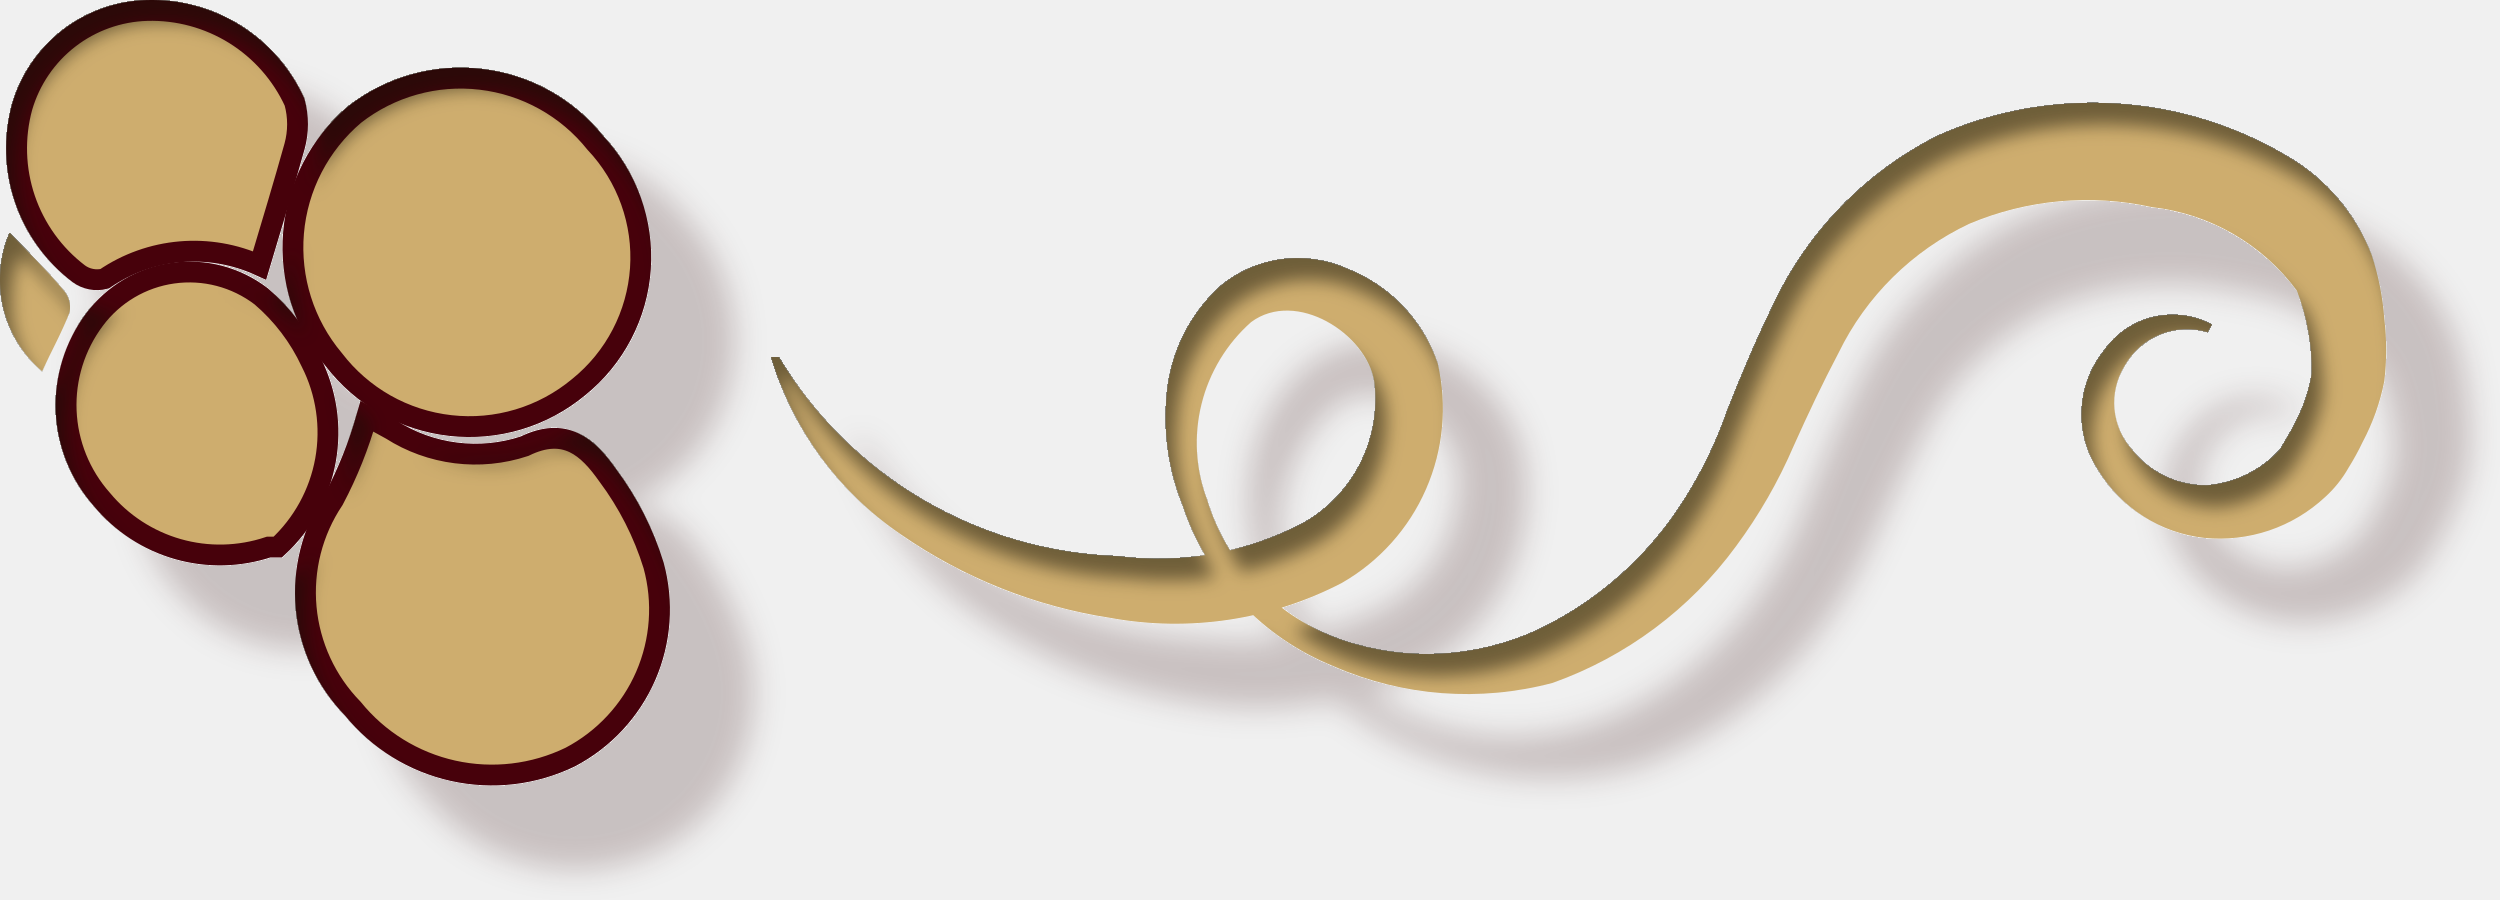
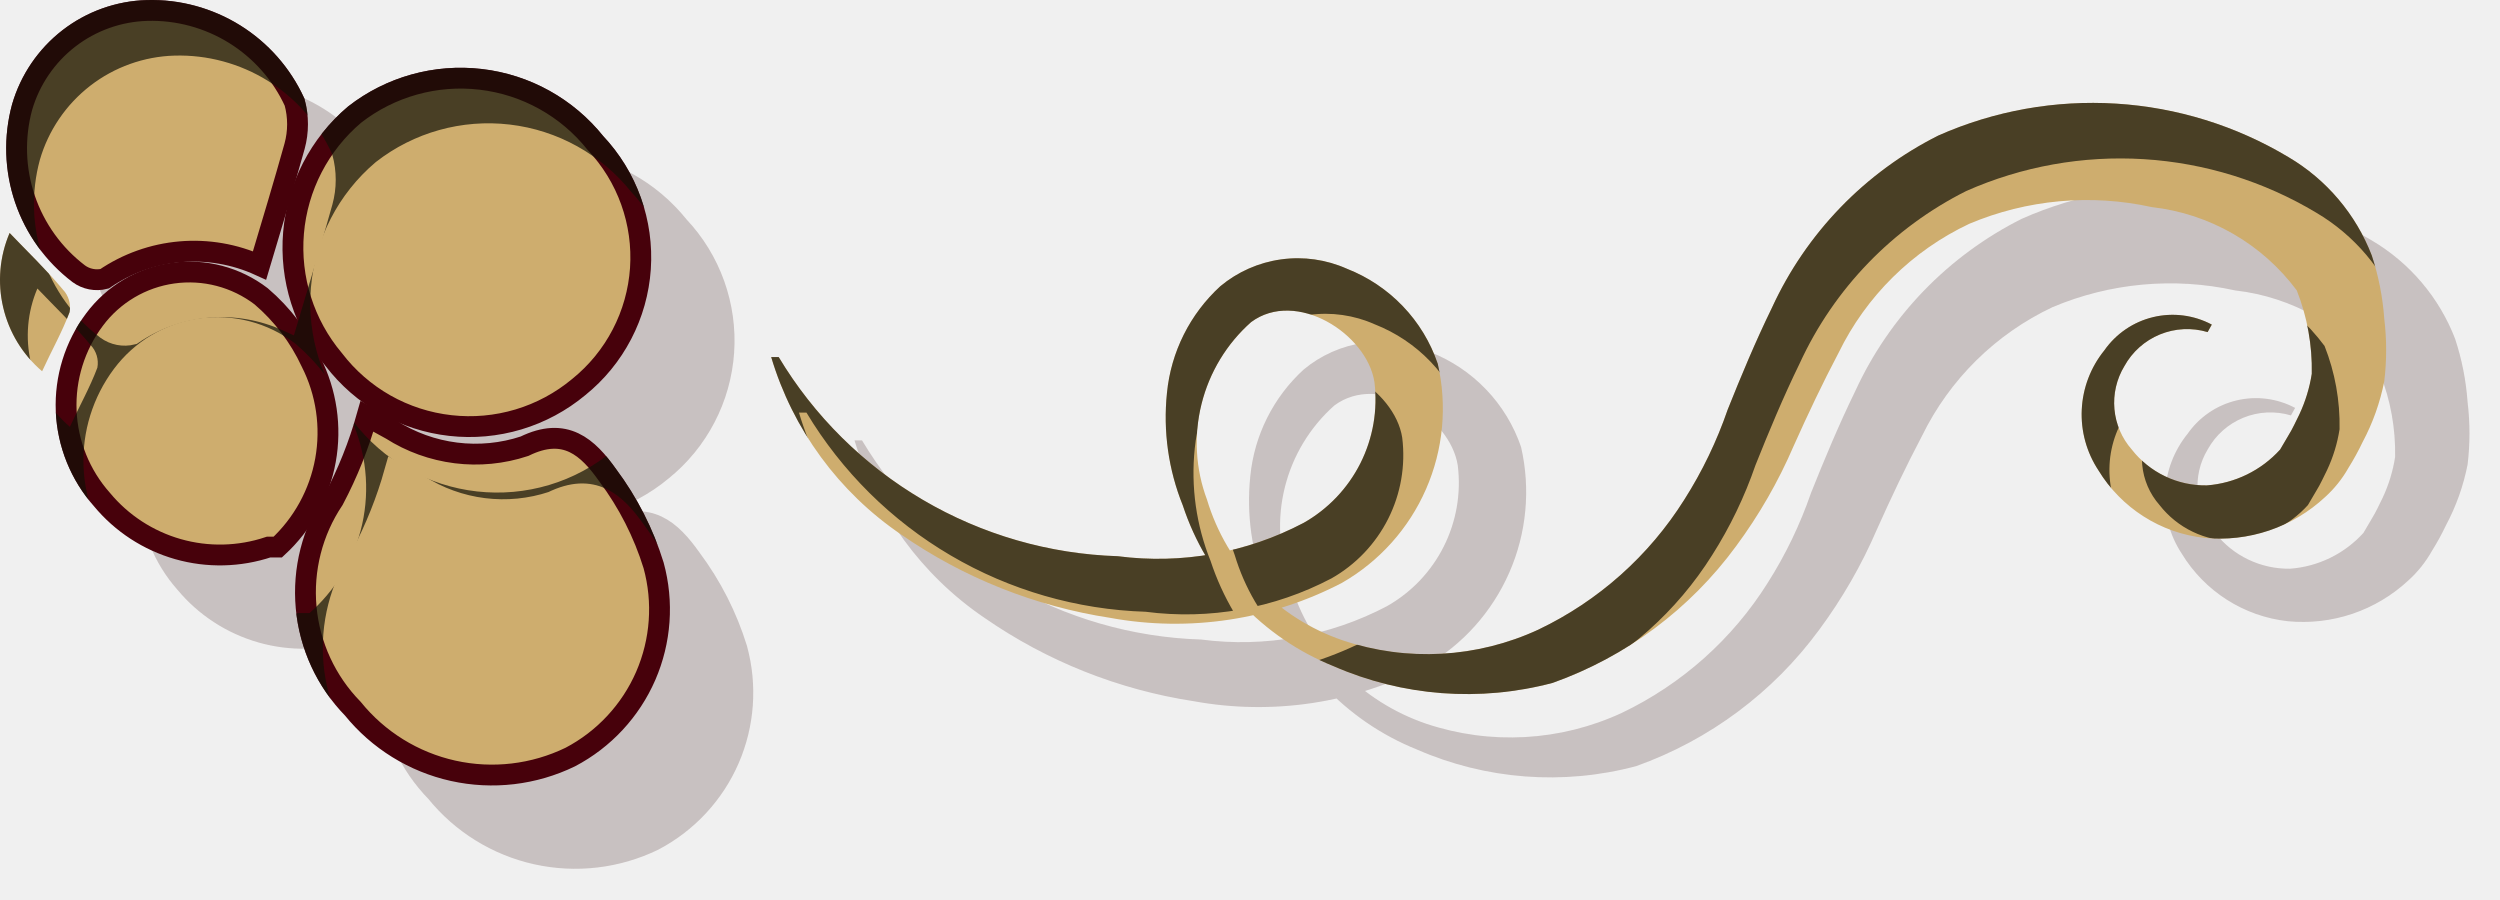
<svg xmlns="http://www.w3.org/2000/svg" preserveAspectRatio="none" overflow="visible" style="display: block;" width="90.015" height="32.381" viewBox="0 0 90.015 32.381" fill="none">
-   <g id="Frame 1437253183" filter="url(#filter0_di_0_9)">
-     <path id="Vector" d="M13.213 14.988C12.921 16.027 12.519 17.033 12.014 17.988C11.247 19.131 10.898 20.504 11.023 21.875C11.149 23.246 11.742 24.532 12.704 25.517C13.621 26.649 14.893 27.437 16.315 27.753C17.737 28.069 19.224 27.894 20.534 27.258C21.745 26.622 22.704 25.591 23.25 24.336C23.795 23.081 23.895 21.677 23.534 20.358C23.173 19.191 22.615 18.095 21.884 17.117C21.163 16.098 20.354 15.348 18.884 16.067C18.089 16.33 17.246 16.412 16.416 16.308C15.586 16.204 14.789 15.917 14.084 15.467L13.213 14.988Z" fill="#CEAD6E" stroke-width="0.75" stroke-miterlimit="10" stroke="#47010B" />
-     <path id="Vector_2" d="M20.837 13.937C21.481 13.418 22.011 12.771 22.393 12.037C22.776 11.304 23.002 10.499 23.059 9.673C23.115 8.848 23 8.019 22.721 7.241C22.442 6.462 22.005 5.749 21.437 5.147C20.416 3.87 18.934 3.047 17.311 2.857C15.688 2.666 14.055 3.122 12.767 4.127C11.5 5.199 10.71 6.729 10.569 8.382C10.429 10.035 10.949 11.677 12.017 12.947C12.52 13.605 13.152 14.155 13.873 14.564C14.595 14.972 15.392 15.23 16.216 15.322C17.039 15.415 17.873 15.34 18.668 15.102C19.462 14.864 20.2 14.467 20.837 13.937Z" fill="#CEAD6E" stroke-width="0.75" stroke-miterlimit="10" stroke="#47010B" />
-     <path id="Vector_3" d="M3.672 17.988C4.383 18.845 5.337 19.466 6.408 19.772C7.478 20.077 8.616 20.051 9.672 19.698H10.002C10.9 18.869 11.503 17.771 11.72 16.569C11.936 15.367 11.755 14.127 11.202 13.038C10.779 12.128 10.165 11.319 9.402 10.668C8.954 10.326 8.443 10.076 7.898 9.933C7.353 9.79 6.785 9.757 6.227 9.835C5.669 9.913 5.132 10.101 4.647 10.388C4.162 10.675 3.739 11.056 3.402 11.508C2.694 12.454 2.334 13.615 2.383 14.796C2.433 15.976 2.888 17.104 3.672 17.988Z" fill="#CEAD6E" stroke-width="0.75" stroke-miterlimit="10" stroke="#47010B" />
-     <path id="Vector_4" d="M9.346 9.557C9.796 8.057 10.246 6.557 10.606 5.267C10.749 4.747 10.749 4.198 10.606 3.677C10.142 2.667 9.391 1.816 8.447 1.229C7.503 0.643 6.407 0.346 5.296 0.377C4.274 0.406 3.288 0.759 2.479 1.384C1.671 2.01 1.081 2.876 0.796 3.857C0.5 4.947 0.536 6.1 0.899 7.169C1.263 8.238 1.937 9.174 2.836 9.857C2.968 9.954 3.12 10.02 3.281 10.051C3.442 10.082 3.607 10.078 3.766 10.037C4.576 9.484 5.515 9.149 6.493 9.065C7.471 8.981 8.453 9.15 9.346 9.557Z" fill="#CEAD6E" stroke-width="0.75" stroke-miterlimit="10" stroke="#47010B" />
-     <path id="Vector_5" d="M1.516 13.368C1.846 12.648 2.236 11.958 2.506 11.238C2.533 11.093 2.525 10.945 2.483 10.804C2.441 10.663 2.367 10.534 2.266 10.428C1.666 9.708 0.976 9.048 0.346 8.388C-0.015 9.234 -0.096 10.174 0.115 11.069C0.325 11.965 0.816 12.77 1.516 13.368Z" fill="#CEAD6E" />
-     <path id="Vector_6" d="M28.038 12.857C29.311 14.978 31.096 16.746 33.229 17.998C35.362 19.251 37.775 19.949 40.248 20.027C42.548 20.327 44.885 19.907 46.938 18.827C47.817 18.33 48.529 17.582 48.983 16.68C49.437 15.777 49.613 14.76 49.488 13.757C49.218 12.017 46.668 10.397 45.048 11.597C44.168 12.377 43.546 13.405 43.262 14.546C42.978 15.686 43.046 16.886 43.458 17.987C43.811 19.16 44.439 20.232 45.29 21.113C46.14 21.995 47.188 22.661 48.348 23.057C50.661 23.834 53.184 23.694 55.398 22.667C57.555 21.636 59.376 20.013 60.648 17.987C61.293 16.972 61.816 15.885 62.208 14.747C62.688 13.547 63.198 12.317 63.798 11.087C65.033 8.395 67.149 6.205 69.798 4.877C71.807 3.988 74 3.595 76.193 3.731C78.385 3.867 80.513 4.527 82.398 5.657C83.768 6.465 84.826 7.713 85.398 9.197C85.642 9.935 85.793 10.701 85.848 11.477C85.938 12.225 85.938 12.98 85.848 13.727C85.698 14.492 85.435 15.23 85.068 15.917C84.916 16.237 84.745 16.547 84.558 16.847C84.336 17.24 84.052 17.595 83.718 17.897C83.138 18.437 82.451 18.847 81.701 19.101C80.951 19.354 80.155 19.445 79.368 19.367C78.589 19.28 77.841 19.016 77.181 18.594C76.52 18.173 75.965 17.606 75.558 16.937C75.129 16.288 74.918 15.52 74.956 14.743C74.994 13.966 75.278 13.222 75.768 12.617C76.188 12.016 76.813 11.589 77.526 11.418C78.239 11.247 78.99 11.342 79.638 11.687L79.488 11.957C78.922 11.788 78.316 11.818 77.77 12.042C77.224 12.266 76.772 12.67 76.488 13.187C76.208 13.651 76.084 14.192 76.132 14.731C76.181 15.271 76.4 15.781 76.758 16.187C77.077 16.596 77.488 16.926 77.956 17.149C78.424 17.373 78.938 17.485 79.458 17.477C80.47 17.402 81.416 16.94 82.098 16.187L82.398 15.677C82.548 15.437 82.668 15.167 82.788 14.927C83.007 14.461 83.159 13.966 83.238 13.457C83.259 12.431 83.075 11.411 82.698 10.457C82.079 9.626 81.297 8.931 80.399 8.415C79.501 7.899 78.507 7.573 77.478 7.457C75.278 6.973 72.983 7.183 70.908 8.057C68.853 9.025 67.192 10.666 66.198 12.707C65.628 13.787 65.088 14.927 64.578 16.067C64.029 17.343 63.334 18.551 62.508 19.667C60.85 21.931 58.551 23.645 55.908 24.587C53.285 25.285 50.504 25.074 48.018 23.987C46.746 23.476 45.601 22.692 44.663 21.692C43.725 20.692 43.017 19.499 42.588 18.197C42.07 16.914 41.875 15.524 42.018 14.147C42.162 12.674 42.846 11.307 43.938 10.307C44.563 9.786 45.321 9.451 46.127 9.34C46.934 9.228 47.755 9.345 48.498 9.677C49.259 9.975 49.946 10.435 50.511 11.026C51.076 11.616 51.505 12.323 51.768 13.097C52.115 14.608 51.967 16.191 51.345 17.612C50.724 19.033 49.663 20.216 48.318 20.987C45.755 22.323 42.82 22.767 39.978 22.247C37.272 21.833 34.697 20.807 32.448 19.247C30.199 17.719 28.546 15.462 27.768 12.857H28.038Z" fill="#CEAD6E" />
+   <defs>
+     <mask id="inner" maskUnits="userSpaceOnUse" x="-10" y="-10" width="110.015" height="52.381">
+       <path d="M13.213 14.988C12.921 16.027 12.519 17.033 12.014 17.988C11.247 19.131 10.898 20.504 11.023 21.875C11.149 23.246 11.742 24.532 12.704 25.517C13.621 26.649 14.893 27.437 16.315 27.753C17.737 28.069 19.224 27.894 20.534 27.258C21.745 26.622 22.704 25.591 23.25 24.336C23.795 23.081 23.895 21.677 23.534 20.358C23.173 19.191 22.615 18.095 21.884 17.117C21.163 16.098 20.354 15.348 18.884 16.067C18.089 16.33 17.246 16.412 16.416 16.308C15.586 16.204 14.789 15.917 14.084 15.467L13.213 14.988Z" fill="#fff" stroke-width="0.75" stroke-miterlimit="10" stroke="#fff" />
+       <path d="M20.837 13.937C21.481 13.418 22.011 12.771 22.393 12.037C22.776 11.304 23.002 10.499 23.059 9.673C23.115 8.848 23 8.019 22.721 7.241C22.442 6.462 22.005 5.749 21.437 5.147C20.416 3.87 18.934 3.047 17.311 2.857C15.688 2.666 14.055 3.122 12.767 4.127C11.5 5.199 10.71 6.729 10.569 8.382C10.429 10.035 10.949 11.677 12.017 12.947C12.52 13.605 13.152 14.155 13.873 14.564C14.595 14.972 15.392 15.23 16.216 15.322C17.039 15.415 17.873 15.34 18.668 15.102C19.462 14.864 20.2 14.467 20.837 13.937Z" fill="#fff" stroke-width="0.75" stroke-miterlimit="10" stroke="#fff" />
+       <path d="M3.672 17.988C4.383 18.845 5.337 19.466 6.408 19.772C7.478 20.077 8.616 20.051 9.672 19.698H10.002C10.9 18.869 11.503 17.771 11.72 16.569C11.936 15.367 11.755 14.127 11.202 13.038C10.779 12.128 10.165 11.319 9.402 10.668C8.954 10.326 8.443 10.076 7.898 9.933C7.353 9.79 6.785 9.757 6.227 9.835C5.669 9.913 5.132 10.101 4.647 10.388C4.162 10.675 3.739 11.056 3.402 11.508C2.694 12.454 2.334 13.615 2.383 14.796C2.433 15.976 2.888 17.104 3.672 17.988Z" fill="#fff" stroke-width="0.75" stroke-miterlimit="10" stroke="#fff" />
+       <path d="M9.346 9.557C9.796 8.057 10.246 6.557 10.606 5.267C10.749 4.747 10.749 4.198 10.606 3.677C10.142 2.667 9.391 1.816 8.447 1.229C7.503 0.643 6.407 0.346 5.296 0.377C4.274 0.406 3.288 0.759 2.479 1.384C1.671 2.01 1.081 2.876 0.796 3.857C0.5 4.947 0.536 6.1 0.899 7.169C1.263 8.238 1.937 9.174 2.836 9.857C2.968 9.954 3.12 10.02 3.281 10.051C3.442 10.082 3.607 10.078 3.766 10.037C4.576 9.484 5.515 9.149 6.493 9.065C7.471 8.981 8.453 9.15 9.346 9.557Z" fill="#fff" stroke-width="0.75" stroke-miterlimit="10" stroke="#fff" />
+       <path d="M1.516 13.368C1.846 12.648 2.236 11.958 2.506 11.238C2.533 11.093 2.525 10.945 2.483 10.804C2.441 10.663 2.367 10.534 2.266 10.428C1.666 9.708 0.976 9.048 0.346 8.388C-0.015 9.234 -0.096 10.174 0.115 11.069C0.325 11.965 0.816 12.77 1.516 13.368Z" fill="#fff" />
+       <path d="M28.038 12.857C29.311 14.978 31.096 16.746 33.229 17.998C35.362 19.251 37.775 19.949 40.248 20.027C42.548 20.327 44.885 19.907 46.938 18.827C47.817 18.33 48.529 17.582 48.983 16.68C49.437 15.777 49.613 14.76 49.488 13.757C49.218 12.017 46.668 10.397 45.048 11.597C44.168 12.377 43.546 13.405 43.262 14.546C42.978 15.686 43.046 16.886 43.458 17.987C43.811 19.16 44.439 20.232 45.29 21.113C46.14 21.995 47.188 22.661 48.348 23.057C50.661 23.834 53.184 23.694 55.398 22.667C57.555 21.636 59.376 20.013 60.648 17.987C61.293 16.972 61.816 15.885 62.208 14.747C62.688 13.547 63.198 12.317 63.798 11.087C65.033 8.395 67.149 6.205 69.798 4.877C71.807 3.988 74 3.595 76.193 3.731C78.385 3.867 80.513 4.527 82.398 5.657C83.768 6.465 84.826 7.713 85.398 9.197C85.642 9.935 85.793 10.701 85.848 11.477C85.938 12.225 85.938 12.98 85.848 13.727C85.698 14.492 85.435 15.23 85.068 15.917C84.916 16.237 84.745 16.547 84.558 16.847C84.336 17.24 84.052 17.595 83.718 17.897C83.138 18.437 82.451 18.847 81.701 19.101C80.951 19.354 80.155 19.445 79.368 19.367C78.589 19.28 77.841 19.016 77.181 18.594C76.52 18.173 75.965 17.606 75.558 16.937C75.129 16.288 74.918 15.52 74.956 14.743C74.994 13.966 75.278 13.222 75.768 12.617C76.188 12.016 76.813 11.589 77.526 11.418C78.239 11.247 78.99 11.342 79.638 11.687L79.488 11.957C78.922 11.788 78.316 11.818 77.77 12.042C77.224 12.266 76.772 12.67 76.488 13.187C76.208 13.651 76.084 14.192 76.132 14.731C76.181 15.271 76.4 15.781 76.758 16.187C77.077 16.596 77.488 16.926 77.956 17.149C78.424 17.373 78.938 17.485 79.458 17.477C80.47 17.402 81.416 16.94 82.098 16.187L82.398 15.677C82.548 15.437 82.668 15.167 82.788 14.927C83.007 14.461 83.159 13.966 83.238 13.457C83.259 12.431 83.075 11.411 82.698 10.457C82.079 9.626 81.297 8.931 80.399 8.415C79.501 7.899 78.507 7.573 77.478 7.457C75.278 6.973 72.983 7.183 70.908 8.057C68.853 9.025 67.192 10.666 66.198 12.707C65.628 13.787 65.088 14.927 64.578 16.067C64.029 17.343 63.334 18.551 62.508 19.667C60.85 21.931 58.551 23.645 55.908 24.587C53.285 25.285 50.504 25.074 48.018 23.987C46.746 23.476 45.601 22.692 44.663 21.692C43.725 20.692 43.017 19.499 42.588 18.197C42.07 16.914 41.875 15.524 42.018 14.147C42.162 12.674 42.846 11.307 43.938 10.307C44.563 9.786 45.321 9.451 46.127 9.34C46.934 9.228 47.755 9.345 48.498 9.677C49.259 9.975 49.946 10.435 50.511 11.026C51.076 11.616 51.505 12.323 51.768 13.097C52.115 14.608 51.967 16.191 51.345 17.612C50.724 19.033 49.663 20.216 48.318 20.987C45.755 22.323 42.82 22.767 39.978 22.247C37.272 21.833 34.697 20.807 32.448 19.247C30.199 17.719 28.546 15.462 27.768 12.857H28.038Z" fill="#fff" />
+       <g transform="translate(1 2)">
+         <path d="M13.213 14.988C12.921 16.027 12.519 17.033 12.014 17.988C11.247 19.131 10.898 20.504 11.023 21.875C11.149 23.246 11.742 24.532 12.704 25.517C13.621 26.649 14.893 27.437 16.315 27.753C17.737 28.069 19.224 27.894 20.534 27.258C21.745 26.622 22.704 25.591 23.25 24.336C23.795 23.081 23.895 21.677 23.534 20.358C23.173 19.191 22.615 18.095 21.884 17.117C21.163 16.098 20.354 15.348 18.884 16.067C18.089 16.33 17.246 16.412 16.416 16.308C15.586 16.204 14.789 15.917 14.084 15.467L13.213 14.988Z" fill="#000" stroke-width="0.75" stroke-miterlimit="10" stroke="#000" />
+         <path d="M20.837 13.937C21.481 13.418 22.011 12.771 22.393 12.037C22.776 11.304 23.002 10.499 23.059 9.673C23.115 8.848 23 8.019 22.721 7.241C22.442 6.462 22.005 5.749 21.437 5.147C20.416 3.87 18.934 3.047 17.311 2.857C15.688 2.666 14.055 3.122 12.767 4.127C11.5 5.199 10.71 6.729 10.569 8.382C10.429 10.035 10.949 11.677 12.017 12.947C12.52 13.605 13.152 14.155 13.873 14.564C14.595 14.972 15.392 15.23 16.216 15.322C17.039 15.415 17.873 15.34 18.668 15.102C19.462 14.864 20.2 14.467 20.837 13.937Z" fill="#000" stroke-width="0.75" stroke-miterlimit="10" stroke="#000" />
+         <path d="M3.672 17.988C4.383 18.845 5.337 19.466 6.408 19.772C7.478 20.077 8.616 20.051 9.672 19.698H10.002C10.9 18.869 11.503 17.771 11.72 16.569C11.936 15.367 11.755 14.127 11.202 13.038C10.779 12.128 10.165 11.319 9.402 10.668C8.954 10.326 8.443 10.076 7.898 9.933C7.353 9.79 6.785 9.757 6.227 9.835C5.669 9.913 5.132 10.101 4.647 10.388C4.162 10.675 3.739 11.056 3.402 11.508C2.694 12.454 2.334 13.615 2.383 14.796C2.433 15.976 2.888 17.104 3.672 17.988Z" fill="#000" stroke-width="0.75" stroke-miterlimit="10" stroke="#000" />
+         <path d="M9.346 9.557C9.796 8.057 10.246 6.557 10.606 5.267C10.749 4.747 10.749 4.198 10.606 3.677C10.142 2.667 9.391 1.816 8.447 1.229C7.503 0.643 6.407 0.346 5.296 0.377C4.274 0.406 3.288 0.759 2.479 1.384C1.671 2.01 1.081 2.876 0.796 3.857C0.5 4.947 0.536 6.1 0.899 7.169C1.263 8.238 1.937 9.174 2.836 9.857C2.968 9.954 3.12 10.02 3.281 10.051C3.442 10.082 3.607 10.078 3.766 10.037C4.576 9.484 5.515 9.149 6.493 9.065C7.471 8.981 8.453 9.15 9.346 9.557Z" fill="#000" stroke-width="0.75" stroke-miterlimit="10" stroke="#000" />
+         <path d="M1.516 13.368C1.846 12.648 2.236 11.958 2.506 11.238C2.533 11.093 2.525 10.945 2.483 10.804C2.441 10.663 2.367 10.534 2.266 10.428C1.666 9.708 0.976 9.048 0.346 8.388C-0.015 9.234 -0.096 10.174 0.115 11.069C0.325 11.965 0.816 12.77 1.516 13.368Z" fill="#000" />
+         <path d="M28.038 12.857C29.311 14.978 31.096 16.746 33.229 17.998C35.362 19.251 37.775 19.949 40.248 20.027C42.548 20.327 44.885 19.907 46.938 18.827C47.817 18.33 48.529 17.582 48.983 16.68C49.437 15.777 49.613 14.76 49.488 13.757C49.218 12.017 46.668 10.397 45.048 11.597C44.168 12.377 43.546 13.405 43.262 14.546C42.978 15.686 43.046 16.886 43.458 17.987C43.811 19.16 44.439 20.232 45.29 21.113C46.14 21.995 47.188 22.661 48.348 23.057C50.661 23.834 53.184 23.694 55.398 22.667C57.555 21.636 59.376 20.013 60.648 17.987C61.293 16.972 61.816 15.885 62.208 14.747C62.688 13.547 63.198 12.317 63.798 11.087C65.033 8.395 67.149 6.205 69.798 4.877C71.807 3.988 74 3.595 76.193 3.731C78.385 3.867 80.513 4.527 82.398 5.657C83.768 6.465 84.826 7.713 85.398 9.197C85.642 9.935 85.793 10.701 85.848 11.477C85.938 12.225 85.938 12.98 85.848 13.727C85.698 14.492 85.435 15.23 85.068 15.917C84.916 16.237 84.745 16.547 84.558 16.847C84.336 17.24 84.052 17.595 83.718 17.897C83.138 18.437 82.451 18.847 81.701 19.101C80.951 19.354 80.155 19.445 79.368 19.367C78.589 19.28 77.841 19.016 77.181 18.594C76.52 18.173 75.965 17.606 75.558 16.937C75.129 16.288 74.918 15.52 74.956 14.743C74.994 13.966 75.278 13.222 75.768 12.617C76.188 12.016 76.813 11.589 77.526 11.418C78.239 11.247 78.99 11.342 79.638 11.687L79.488 11.957C78.922 11.788 78.316 11.818 77.77 12.042C77.224 12.266 76.772 12.67 76.488 13.187C76.208 13.651 76.084 14.192 76.132 14.731C76.181 15.271 76.4 15.781 76.758 16.187C77.077 16.596 77.488 16.926 77.956 17.149C78.424 17.373 78.938 17.485 79.458 17.477C80.47 17.402 81.416 16.94 82.098 16.187L82.398 15.677C82.548 15.437 82.668 15.167 82.788 14.927C83.007 14.461 83.159 13.966 83.238 13.457C83.259 12.431 83.075 11.411 82.698 10.457C82.079 9.626 81.297 8.931 80.399 8.415C79.501 7.899 78.507 7.573 77.478 7.457C75.278 6.973 72.983 7.183 70.908 8.057C68.853 9.025 67.192 10.666 66.198 12.707C65.628 13.787 65.088 14.927 64.578 16.067C64.029 17.343 63.334 18.551 62.508 19.667C60.85 21.931 58.551 23.645 55.908 24.587C53.285 25.285 50.504 25.074 48.018 23.987C46.746 23.476 45.601 22.692 44.663 21.692C43.725 20.692 43.017 19.499 42.588 18.197C42.07 16.914 41.875 15.524 42.018 14.147C42.162 12.674 42.846 11.307 43.938 10.307C44.563 9.786 45.321 9.451 46.127 9.34C46.934 9.228 47.755 9.345 48.498 9.677C49.259 9.975 49.946 10.435 50.511 11.026C51.076 11.616 51.505 12.323 51.768 13.097C52.115 14.608 51.967 16.191 51.345 17.612C50.724 19.033 49.663 20.216 48.318 20.987C45.755 22.323 42.82 22.767 39.978 22.247C37.272 21.833 34.697 20.807 32.448 19.247C30.199 17.719 28.546 15.462 27.768 12.857H28.038Z" fill="#000" />
+       </g>
+     </mask>
+   </defs>
+   <g transform="translate(3 3)" opacity="0.2">
+     <path d="M13.213 14.988C12.921 16.027 12.519 17.033 12.014 17.988C11.247 19.131 10.898 20.504 11.023 21.875C11.149 23.246 11.742 24.532 12.704 25.517C13.621 26.649 14.893 27.437 16.315 27.753C17.737 28.069 19.224 27.894 20.534 27.258C21.745 26.622 22.704 25.591 23.25 24.336C23.795 23.081 23.895 21.677 23.534 20.358C23.173 19.191 22.615 18.095 21.884 17.117C21.163 16.098 20.354 15.348 18.884 16.067C18.089 16.33 17.246 16.412 16.416 16.308C15.586 16.204 14.789 15.917 14.084 15.467L13.213 14.988Z" fill="#2A0303" stroke-width="0.75" stroke-miterlimit="10" stroke="#2A0303" />
+     <path d="M20.837 13.937C21.481 13.418 22.011 12.771 22.393 12.037C22.776 11.304 23.002 10.499 23.059 9.673C23.115 8.848 23 8.019 22.721 7.241C22.442 6.462 22.005 5.749 21.437 5.147C20.416 3.87 18.934 3.047 17.311 2.857C15.688 2.666 14.055 3.122 12.767 4.127C11.5 5.199 10.71 6.729 10.569 8.382C10.429 10.035 10.949 11.677 12.017 12.947C12.52 13.605 13.152 14.155 13.873 14.564C14.595 14.972 15.392 15.23 16.216 15.322C17.039 15.415 17.873 15.34 18.668 15.102C19.462 14.864 20.2 14.467 20.837 13.937Z" fill="#2A0303" stroke-width="0.75" stroke-miterlimit="10" stroke="#2A0303" />
+     <path d="M3.672 17.988C4.383 18.845 5.337 19.466 6.408 19.772C7.478 20.077 8.616 20.051 9.672 19.698H10.002C10.9 18.869 11.503 17.771 11.72 16.569C11.936 15.367 11.755 14.127 11.202 13.038C10.779 12.128 10.165 11.319 9.402 10.668C8.954 10.326 8.443 10.076 7.898 9.933C7.353 9.79 6.785 9.757 6.227 9.835C5.669 9.913 5.132 10.101 4.647 10.388C4.162 10.675 3.739 11.056 3.402 11.508C2.694 12.454 2.334 13.615 2.383 14.796C2.433 15.976 2.888 17.104 3.672 17.988Z" fill="#2A0303" stroke-width="0.75" stroke-miterlimit="10" stroke="#2A0303" />
+     <path d="M9.346 9.557C9.796 8.057 10.246 6.557 10.606 5.267C10.749 4.747 10.749 4.198 10.606 3.677C10.142 2.667 9.391 1.816 8.447 1.229C7.503 0.643 6.407 0.346 5.296 0.377C4.274 0.406 3.288 0.759 2.479 1.384C1.671 2.01 1.081 2.876 0.796 3.857C0.5 4.947 0.536 6.1 0.899 7.169C1.263 8.238 1.937 9.174 2.836 9.857C2.968 9.954 3.12 10.02 3.281 10.051C3.442 10.082 3.607 10.078 3.766 10.037C4.576 9.484 5.515 9.149 6.493 9.065C7.471 8.981 8.453 9.15 9.346 9.557Z" fill="#2A0303" stroke-width="0.75" stroke-miterlimit="10" stroke="#2A0303" />
+     <path d="M1.516 13.368C1.846 12.648 2.236 11.958 2.506 11.238C2.533 11.093 2.525 10.945 2.483 10.804C2.441 10.663 2.367 10.534 2.266 10.428C1.666 9.708 0.976 9.048 0.346 8.388C-0.015 9.234 -0.096 10.174 0.115 11.069C0.325 11.965 0.816 12.77 1.516 13.368Z" fill="#2A0303" />
+     <path d="M28.038 12.857C29.311 14.978 31.096 16.746 33.229 17.998C35.362 19.251 37.775 19.949 40.248 20.027C42.548 20.327 44.885 19.907 46.938 18.827C47.817 18.33 48.529 17.582 48.983 16.68C49.437 15.777 49.613 14.76 49.488 13.757C49.218 12.017 46.668 10.397 45.048 11.597C44.168 12.377 43.546 13.405 43.262 14.546C42.978 15.686 43.046 16.886 43.458 17.987C43.811 19.16 44.439 20.232 45.29 21.113C46.14 21.995 47.188 22.661 48.348 23.057C50.661 23.834 53.184 23.694 55.398 22.667C57.555 21.636 59.376 20.013 60.648 17.987C61.293 16.972 61.816 15.885 62.208 14.747C62.688 13.547 63.198 12.317 63.798 11.087C65.033 8.395 67.149 6.205 69.798 4.877C71.807 3.988 74 3.595 76.193 3.731C78.385 3.867 80.513 4.527 82.398 5.657C83.768 6.465 84.826 7.713 85.398 9.197C85.642 9.935 85.793 10.701 85.848 11.477C85.938 12.225 85.938 12.98 85.848 13.727C85.698 14.492 85.435 15.23 85.068 15.917C84.916 16.237 84.745 16.547 84.558 16.847C84.336 17.24 84.052 17.595 83.718 17.897C83.138 18.437 82.451 18.847 81.701 19.101C80.951 19.354 80.155 19.445 79.368 19.367C78.589 19.28 77.841 19.016 77.181 18.594C76.52 18.173 75.965 17.606 75.558 16.937C75.129 16.288 74.918 15.52 74.956 14.743C74.994 13.966 75.278 13.222 75.768 12.617C76.188 12.016 76.813 11.589 77.526 11.418C78.239 11.247 78.99 11.342 79.638 11.687L79.488 11.957C78.922 11.788 78.316 11.818 77.77 12.042C77.224 12.266 76.772 12.67 76.488 13.187C76.208 13.651 76.084 14.192 76.132 14.731C76.181 15.271 76.4 15.781 76.758 16.187C77.077 16.596 77.488 16.926 77.956 17.149C78.424 17.373 78.938 17.485 79.458 17.477C80.47 17.402 81.416 16.94 82.098 16.187L82.398 15.677C82.548 15.437 82.668 15.167 82.788 14.927C83.007 14.461 83.159 13.966 83.238 13.457C83.259 12.431 83.075 11.411 82.698 10.457C82.079 9.626 81.297 8.931 80.399 8.415C79.501 7.899 78.507 7.573 77.478 7.457C75.278 6.973 72.983 7.183 70.908 8.057C68.853 9.025 67.192 10.666 66.198 12.707C65.628 13.787 65.088 14.927 64.578 16.067C64.029 17.343 63.334 18.551 62.508 19.667C60.85 21.931 58.551 23.645 55.908 24.587C53.285 25.285 50.504 25.074 48.018 23.987C46.746 23.476 45.601 22.692 44.663 21.692C43.725 20.692 43.017 19.499 42.588 18.197C42.07 16.914 41.875 15.524 42.018 14.147C42.162 12.674 42.846 11.307 43.938 10.307C44.563 9.786 45.321 9.451 46.127 9.34C46.934 9.228 47.755 9.345 48.498 9.677C49.259 9.975 49.946 10.435 50.511 11.026C51.076 11.616 51.505 12.323 51.768 13.097C52.115 14.608 51.967 16.191 51.345 17.612C50.724 19.033 49.663 20.216 48.318 20.987C45.755 22.323 42.82 22.767 39.978 22.247C37.272 21.833 34.697 20.807 32.448 19.247C30.199 17.719 28.546 15.462 27.768 12.857H28.038Z" fill="#2A0303" />
  </g>
-   <defs>
-     <filter id="filter0_di_0_9" x="0" y="0" width="90.015" height="32.381" filterUnits="userSpaceOnUse" color-interpolation-filters="sRGB">
-       <feFlood flood-opacity="0" result="BackgroundImageFix" />
-       <feColorMatrix in="SourceAlpha" type="matrix" values="0 0 0 0 0 0 0 0 0 0 0 0 0 0 0 0 0 0 127 0" result="hardAlpha" />
-       <feOffset dx="3" dy="3" />
-       <feGaussianBlur stdDeviation="0.55" />
-       <feComposite in2="hardAlpha" operator="out" />
-       <feColorMatrix type="matrix" values="0 0 0 0 0.165 0 0 0 0 0.01 0 0 0 0 0.01 0 0 0 0.2 0" />
-       <feBlend mode="normal" in2="BackgroundImageFix" result="effect1_dropShadow_0_9" />
-       <feBlend mode="normal" in="SourceGraphic" in2="effect1_dropShadow_0_9" result="shape" />
-       <feColorMatrix in="SourceAlpha" type="matrix" values="0 0 0 0 0 0 0 0 0 0 0 0 0 0 0 0 0 0 127 0" result="hardAlpha" />
-       <feOffset dx="0.4" dy="0.8" />
-       <feGaussianBlur stdDeviation="0.3" />
-       <feComposite in2="hardAlpha" operator="arithmetic" k2="-1" k3="1" />
-       <feColorMatrix type="matrix" values="0 0 0 0 0.065 0 0 0 0 0.061 0 0 0 0 0.019 0 0 0 0.5 0" />
-       <feBlend mode="normal" in2="shape" result="effect2_innerShadow" />
-     </filter>
-   </defs>
+   <path d="M13.213 14.988C12.921 16.027 12.519 17.033 12.014 17.988C11.247 19.131 10.898 20.504 11.023 21.875C11.149 23.246 11.742 24.532 12.704 25.517C13.621 26.649 14.893 27.437 16.315 27.753C17.737 28.069 19.224 27.894 20.534 27.258C21.745 26.622 22.704 25.591 23.25 24.336C23.795 23.081 23.895 21.677 23.534 20.358C23.173 19.191 22.615 18.095 21.884 17.117C21.163 16.098 20.354 15.348 18.884 16.067C18.089 16.33 17.246 16.412 16.416 16.308C15.586 16.204 14.789 15.917 14.084 15.467L13.213 14.988Z" fill="#CEAD6E" stroke-width="0.75" stroke-miterlimit="10" stroke="#47010B" />
+   <path d="M20.837 13.937C21.481 13.418 22.011 12.771 22.393 12.037C22.776 11.304 23.002 10.499 23.059 9.673C23.115 8.848 23 8.019 22.721 7.241C22.442 6.462 22.005 5.749 21.437 5.147C20.416 3.87 18.934 3.047 17.311 2.857C15.688 2.666 14.055 3.122 12.767 4.127C11.5 5.199 10.71 6.729 10.569 8.382C10.429 10.035 10.949 11.677 12.017 12.947C12.52 13.605 13.152 14.155 13.873 14.564C14.595 14.972 15.392 15.23 16.216 15.322C17.039 15.415 17.873 15.34 18.668 15.102C19.462 14.864 20.2 14.467 20.837 13.937Z" fill="#CEAD6E" stroke-width="0.75" stroke-miterlimit="10" stroke="#47010B" />
+   <path d="M3.672 17.988C4.383 18.845 5.337 19.466 6.408 19.772C7.478 20.077 8.616 20.051 9.672 19.698H10.002C10.9 18.869 11.503 17.771 11.72 16.569C11.936 15.367 11.755 14.127 11.202 13.038C10.779 12.128 10.165 11.319 9.402 10.668C8.954 10.326 8.443 10.076 7.898 9.933C7.353 9.79 6.785 9.757 6.227 9.835C5.669 9.913 5.132 10.101 4.647 10.388C4.162 10.675 3.739 11.056 3.402 11.508C2.694 12.454 2.334 13.615 2.383 14.796C2.433 15.976 2.888 17.104 3.672 17.988Z" fill="#CEAD6E" stroke-width="0.75" stroke-miterlimit="10" stroke="#47010B" />
+   <path d="M9.346 9.557C9.796 8.057 10.246 6.557 10.606 5.267C10.749 4.747 10.749 4.198 10.606 3.677C10.142 2.667 9.391 1.816 8.447 1.229C7.503 0.643 6.407 0.346 5.296 0.377C4.274 0.406 3.288 0.759 2.479 1.384C1.671 2.01 1.081 2.876 0.796 3.857C0.5 4.947 0.536 6.1 0.899 7.169C1.263 8.238 1.937 9.174 2.836 9.857C2.968 9.954 3.12 10.02 3.281 10.051C3.442 10.082 3.607 10.078 3.766 10.037C4.576 9.484 5.515 9.149 6.493 9.065C7.471 8.981 8.453 9.15 9.346 9.557Z" fill="#CEAD6E" stroke-width="0.75" stroke-miterlimit="10" stroke="#47010B" />
+   <path d="M1.516 13.368C1.846 12.648 2.236 11.958 2.506 11.238C2.533 11.093 2.525 10.945 2.483 10.804C2.441 10.663 2.367 10.534 2.266 10.428C1.666 9.708 0.976 9.048 0.346 8.388C-0.015 9.234 -0.096 10.174 0.115 11.069C0.325 11.965 0.816 12.77 1.516 13.368Z" fill="#CEAD6E" />
+   <path d="M28.038 12.857C29.311 14.978 31.096 16.746 33.229 17.998C35.362 19.251 37.775 19.949 40.248 20.027C42.548 20.327 44.885 19.907 46.938 18.827C47.817 18.33 48.529 17.582 48.983 16.68C49.437 15.777 49.613 14.76 49.488 13.757C49.218 12.017 46.668 10.397 45.048 11.597C44.168 12.377 43.546 13.405 43.262 14.546C42.978 15.686 43.046 16.886 43.458 17.987C43.811 19.16 44.439 20.232 45.29 21.113C46.14 21.995 47.188 22.661 48.348 23.057C50.661 23.834 53.184 23.694 55.398 22.667C57.555 21.636 59.376 20.013 60.648 17.987C61.293 16.972 61.816 15.885 62.208 14.747C62.688 13.547 63.198 12.317 63.798 11.087C65.033 8.395 67.149 6.205 69.798 4.877C71.807 3.988 74 3.595 76.193 3.731C78.385 3.867 80.513 4.527 82.398 5.657C83.768 6.465 84.826 7.713 85.398 9.197C85.642 9.935 85.793 10.701 85.848 11.477C85.938 12.225 85.938 12.98 85.848 13.727C85.698 14.492 85.435 15.23 85.068 15.917C84.916 16.237 84.745 16.547 84.558 16.847C84.336 17.24 84.052 17.595 83.718 17.897C83.138 18.437 82.451 18.847 81.701 19.101C80.951 19.354 80.155 19.445 79.368 19.367C78.589 19.28 77.841 19.016 77.181 18.594C76.52 18.173 75.965 17.606 75.558 16.937C75.129 16.288 74.918 15.52 74.956 14.743C74.994 13.966 75.278 13.222 75.768 12.617C76.188 12.016 76.813 11.589 77.526 11.418C78.239 11.247 78.99 11.342 79.638 11.687L79.488 11.957C78.922 11.788 78.316 11.818 77.77 12.042C77.224 12.266 76.772 12.67 76.488 13.187C76.208 13.651 76.084 14.192 76.132 14.731C76.181 15.271 76.4 15.781 76.758 16.187C77.077 16.596 77.488 16.926 77.956 17.149C78.424 17.373 78.938 17.485 79.458 17.477C80.47 17.402 81.416 16.94 82.098 16.187L82.398 15.677C82.548 15.437 82.668 15.167 82.788 14.927C83.007 14.461 83.159 13.966 83.238 13.457C83.259 12.431 83.075 11.411 82.698 10.457C82.079 9.626 81.297 8.931 80.399 8.415C79.501 7.899 78.507 7.573 77.478 7.457C75.278 6.973 72.983 7.183 70.908 8.057C68.853 9.025 67.192 10.666 66.198 12.707C65.628 13.787 65.088 14.927 64.578 16.067C64.029 17.343 63.334 18.551 62.508 19.667C60.85 21.931 58.551 23.645 55.908 24.587C53.285 25.285 50.504 25.074 48.018 23.987C46.746 23.476 45.601 22.692 44.663 21.692C43.725 20.692 43.017 19.499 42.588 18.197C42.07 16.914 41.875 15.524 42.018 14.147C42.162 12.674 42.846 11.307 43.938 10.307C44.563 9.786 45.321 9.451 46.127 9.34C46.934 9.228 47.755 9.345 48.498 9.677C49.259 9.975 49.946 10.435 50.511 11.026C51.076 11.616 51.505 12.323 51.768 13.097C52.115 14.608 51.967 16.191 51.345 17.612C50.724 19.033 49.663 20.216 48.318 20.987C45.755 22.323 42.82 22.767 39.978 22.247C37.272 21.833 34.697 20.807 32.448 19.247C30.199 17.719 28.546 15.462 27.768 12.857H28.038Z" fill="#CEAD6E" />
+   <rect x="-10" y="-10" width="110.015" height="52.381" fill="#110F05" opacity="0.7" mask="url(#inner)" />
</svg>
